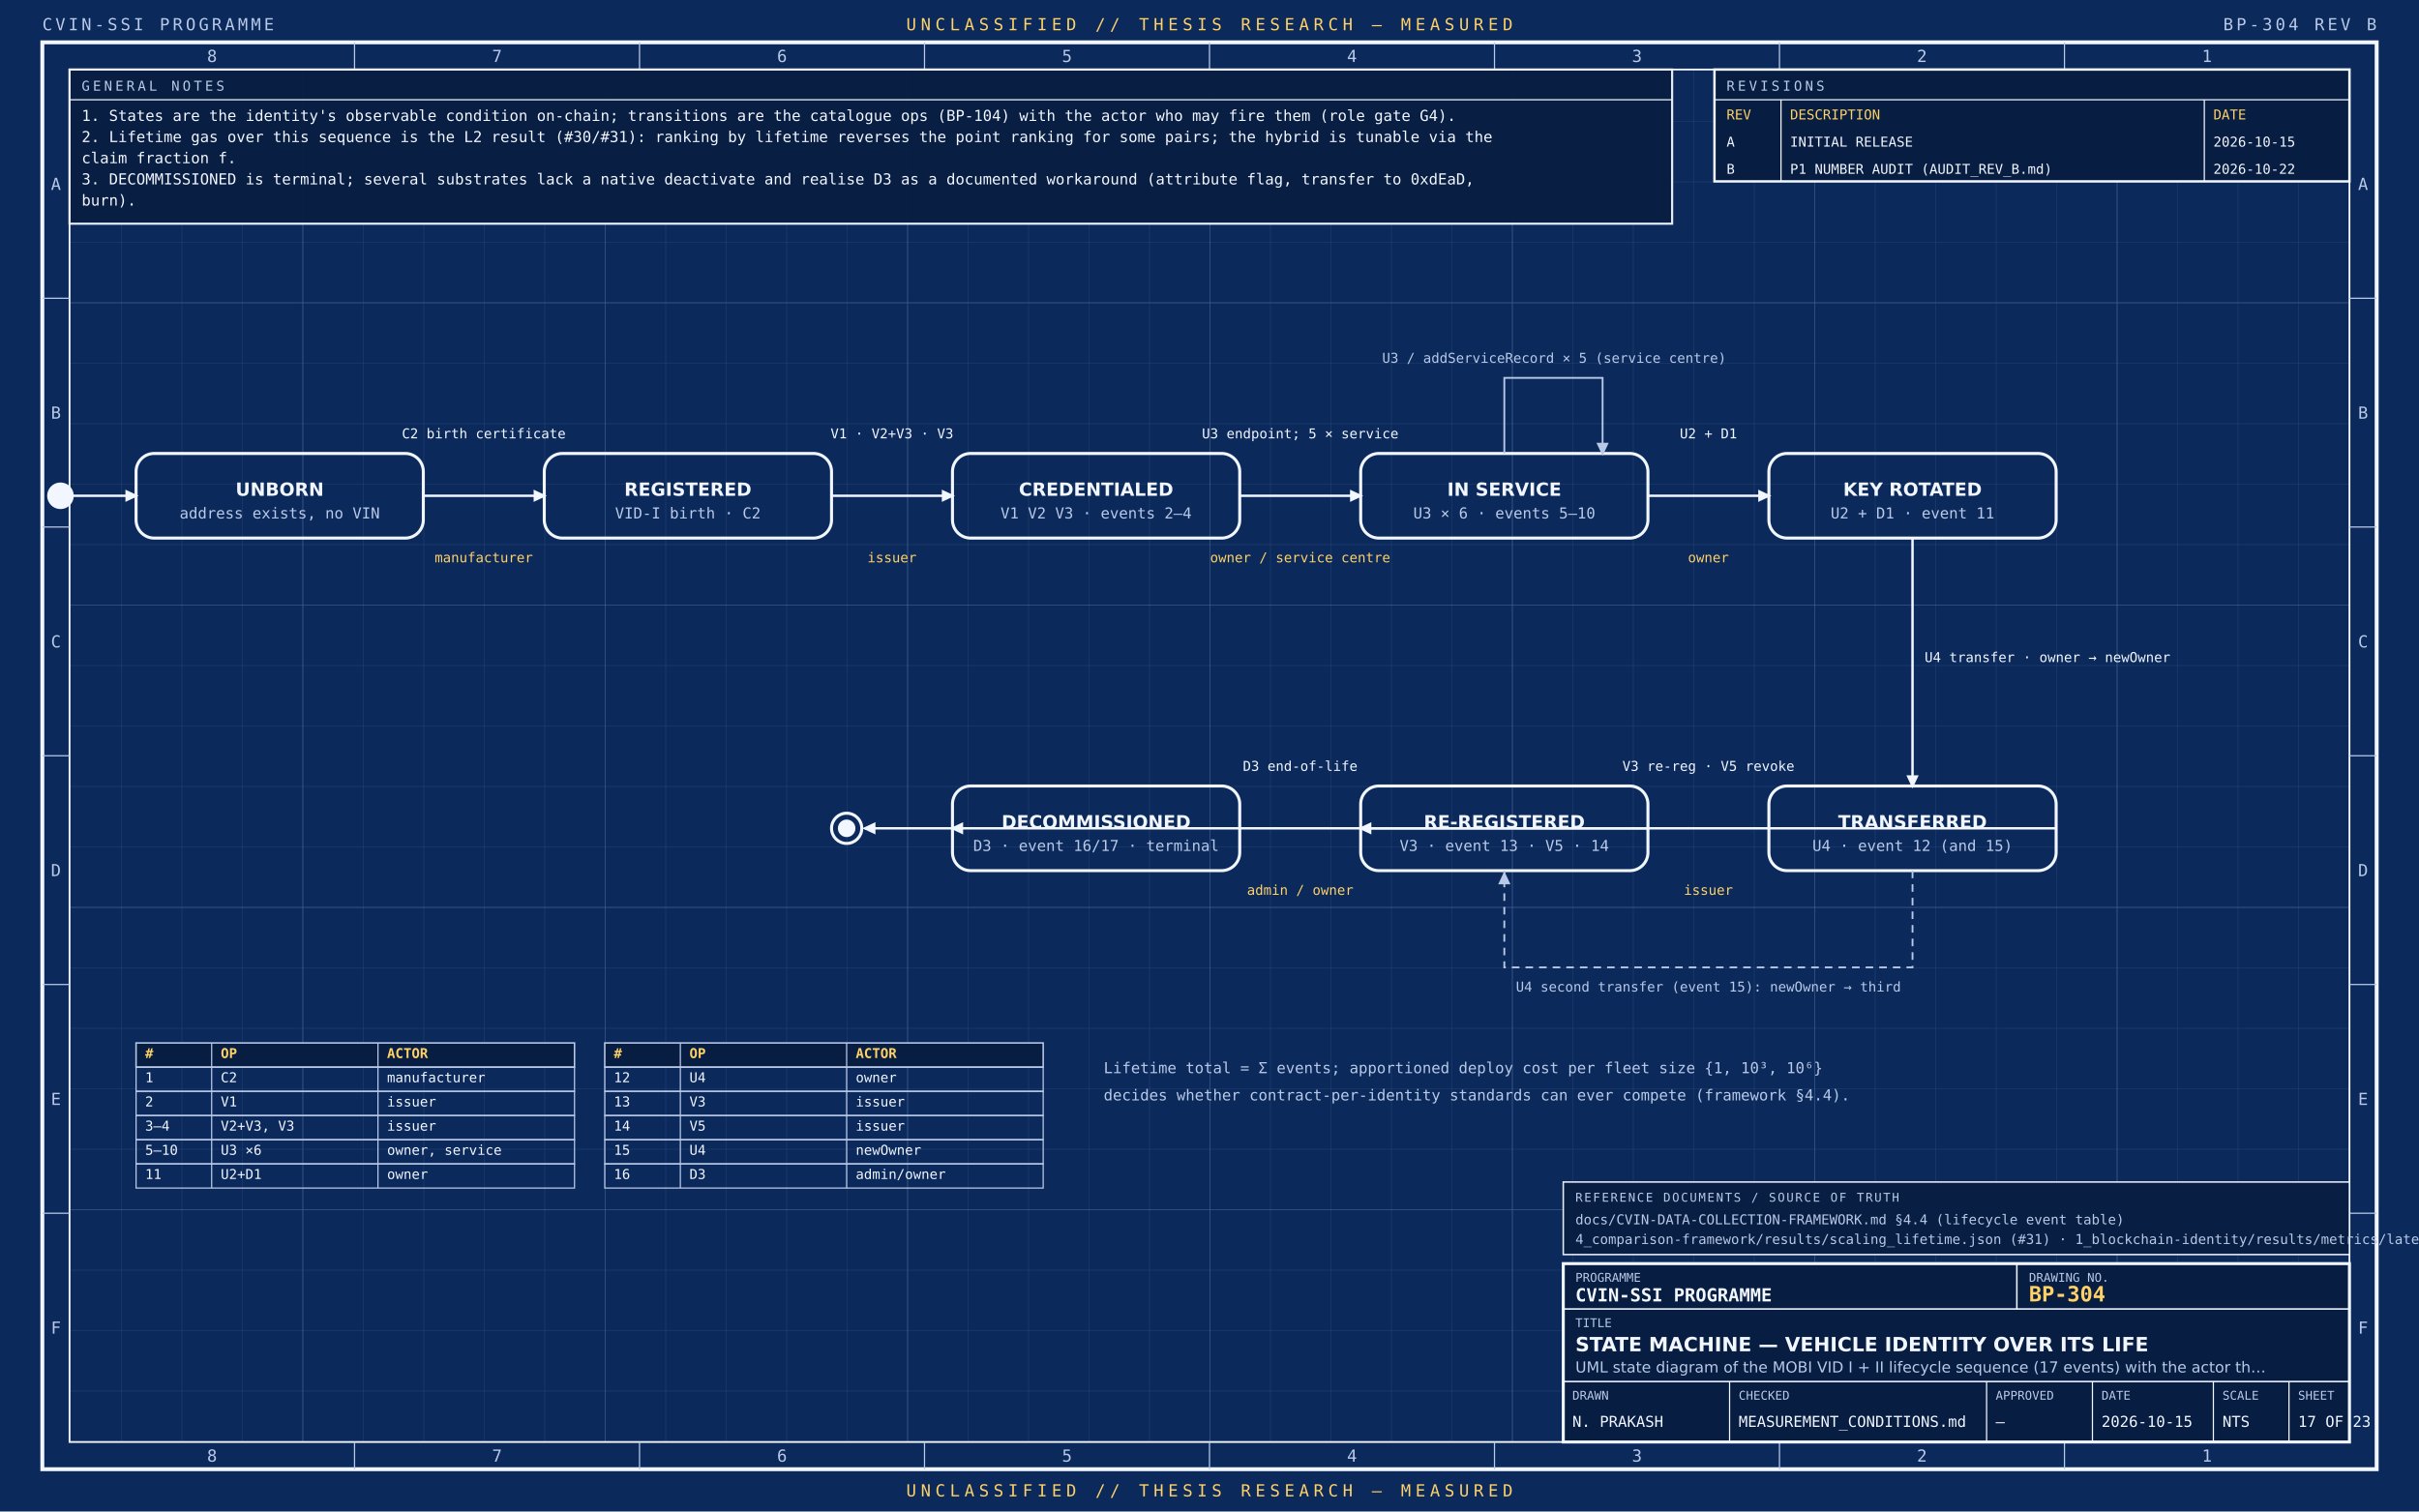
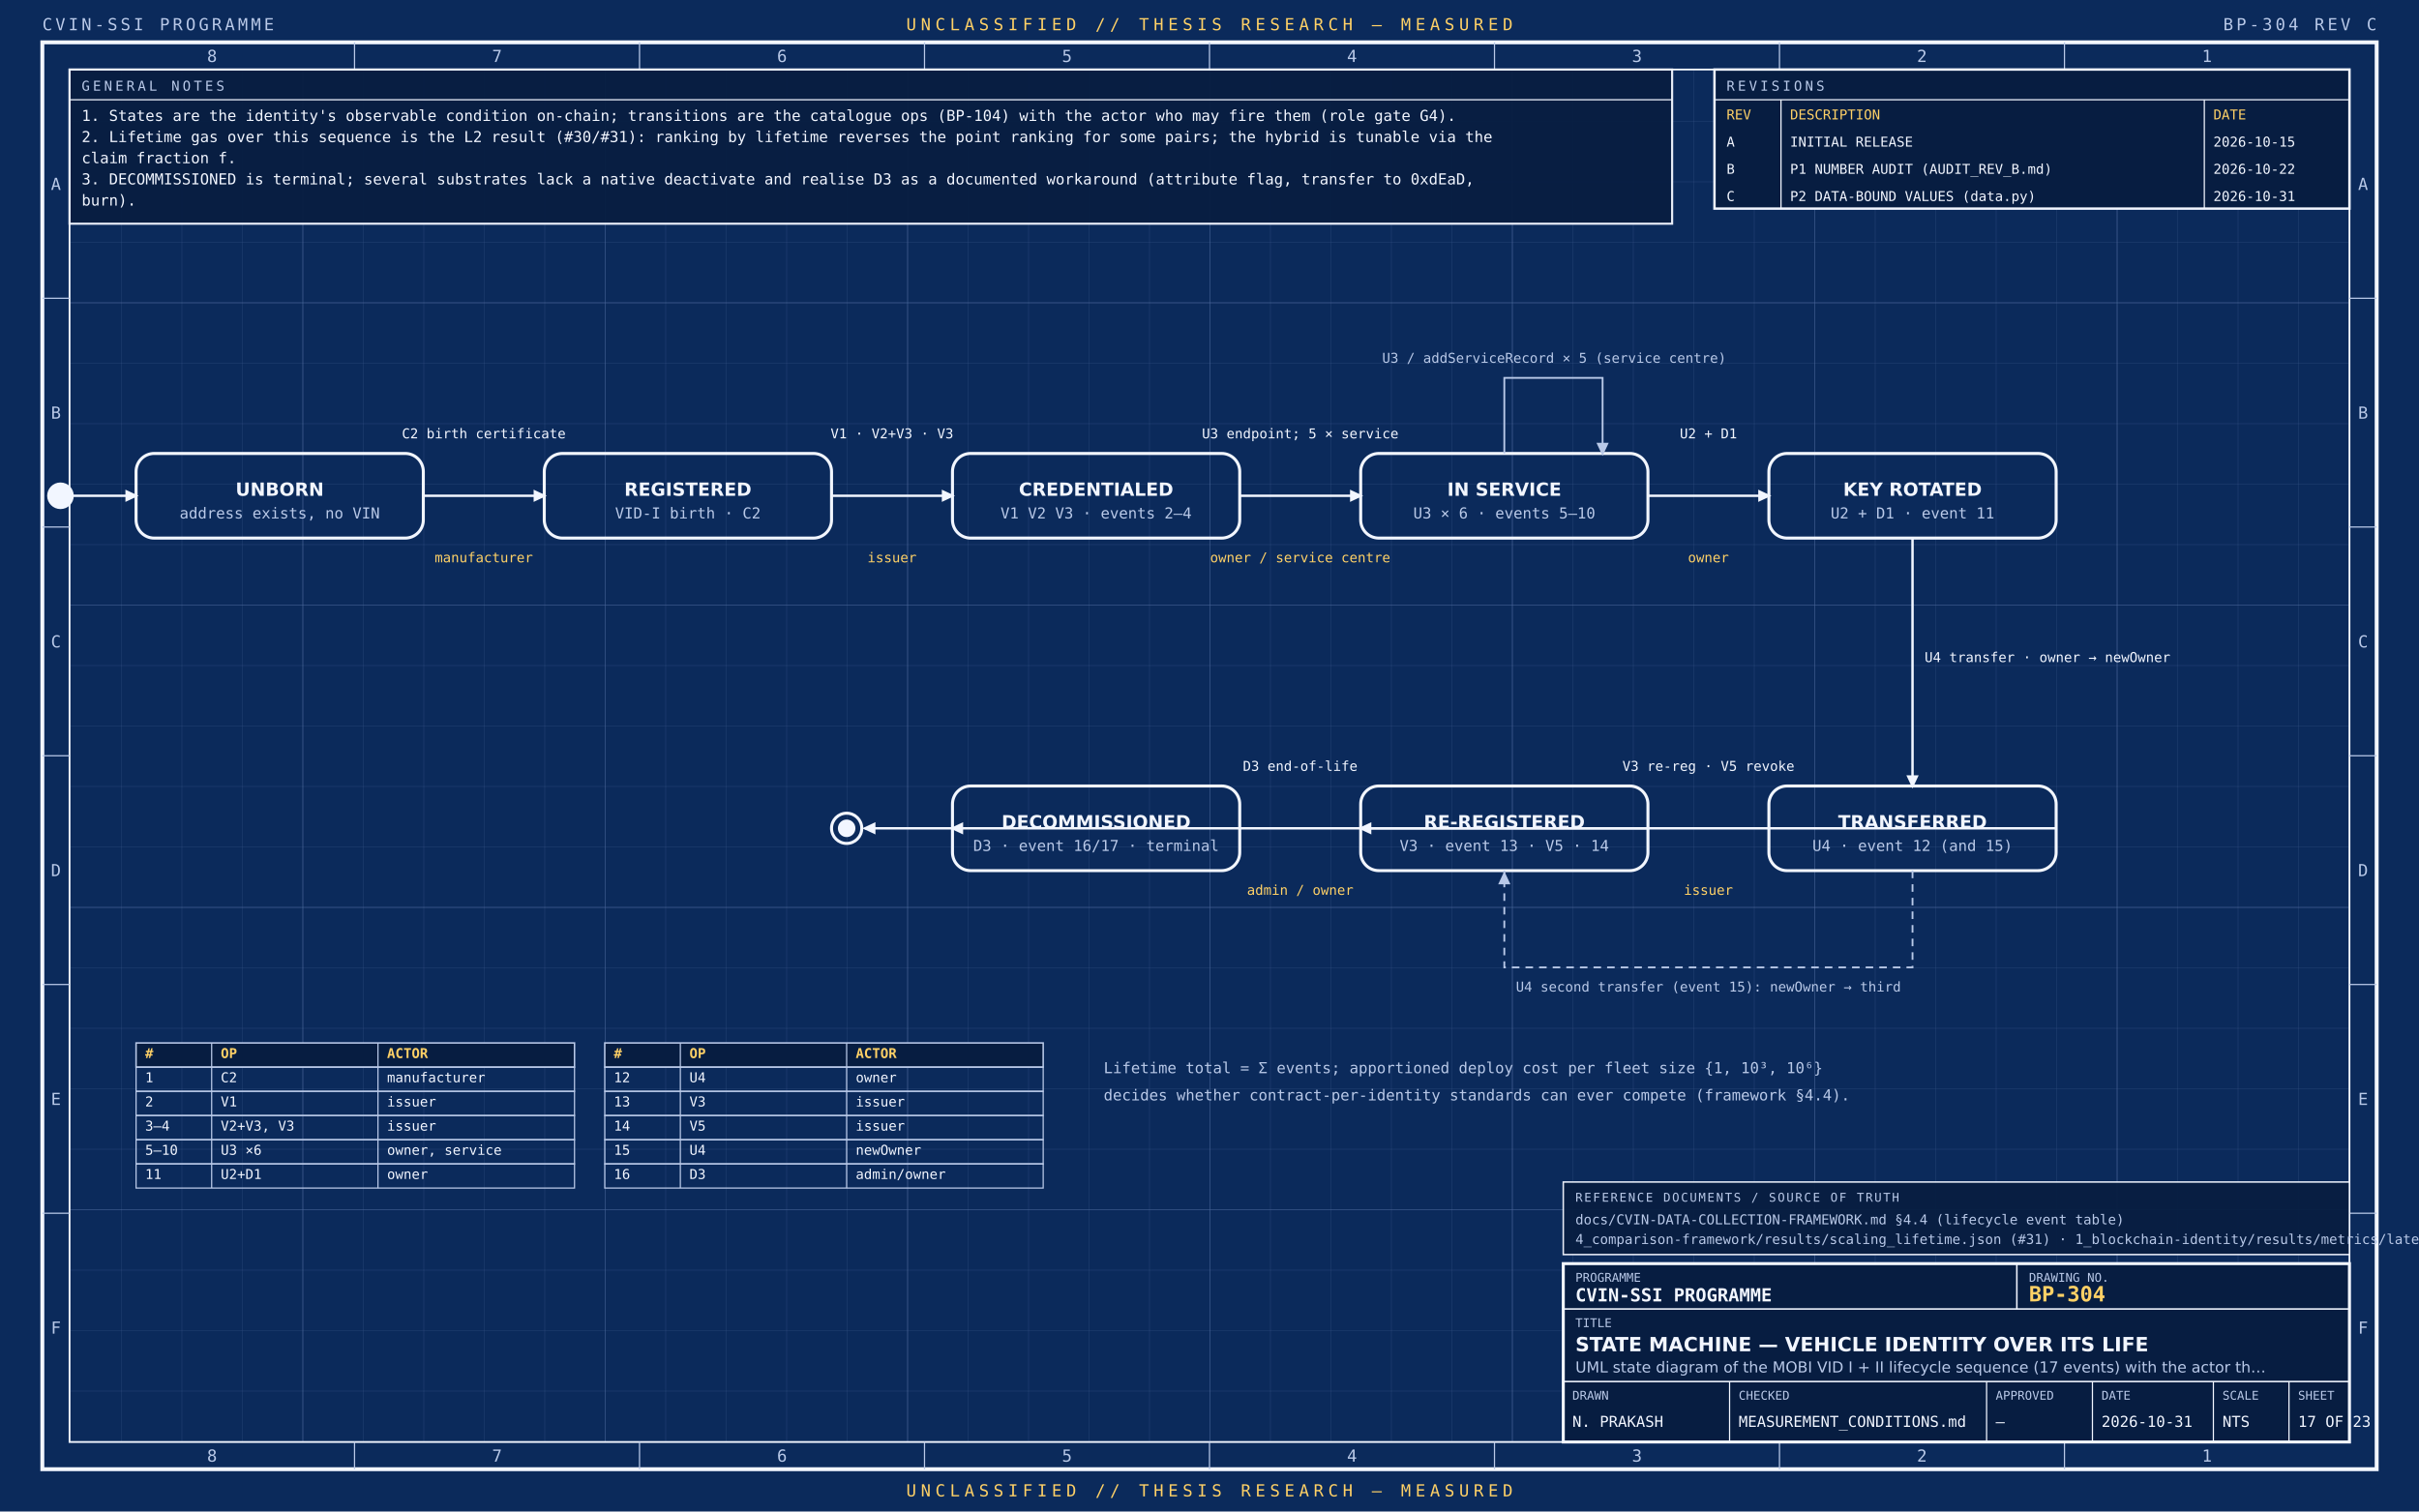
<svg xmlns="http://www.w3.org/2000/svg" width="1600" height="1000" viewBox="0 0 1600 1000">
  <defs>
    <pattern id="grid" width="40" height="40" patternUnits="userSpaceOnUse">
      <path d="M 40 0 L 0 0 0 40" fill="none" stroke="#5c78ad" stroke-width="0.35" opacity="0.55" />
    </pattern>
    <pattern id="grid2" width="200" height="200" patternUnits="userSpaceOnUse">
      <path d="M 200 0 L 0 0 0 200" fill="none" stroke="#5c78ad" stroke-width="0.7" opacity="0.6" />
    </pattern>
  </defs>
  <rect width="1600" height="1000" fill="#0b2a5b" />
  <rect x="46" y="46" width="1508" height="908" fill="url(#grid)" />
  <rect x="46" y="46" width="1508" height="908" fill="url(#grid2)" />
  <rect x="28" y="28" width="1544" height="944" fill="none" stroke="#f2f6ff" stroke-width="2.6" />
  <rect x="46" y="46" width="1508" height="908" fill="none" stroke="#f2f6ff" stroke-width="1.2" />
  <text x="140.25" y="41" font-family="DejaVu Sans Mono, Menlo, Consolas, monospace" font-size="11" fill="#b9c9e8" text-anchor="middle">8</text>
  <text x="140.25" y="967" font-family="DejaVu Sans Mono, Menlo, Consolas, monospace" font-size="11" fill="#b9c9e8" text-anchor="middle">8</text>
  <text x="328.75" y="41" font-family="DejaVu Sans Mono, Menlo, Consolas, monospace" font-size="11" fill="#b9c9e8" text-anchor="middle">7</text>
  <text x="328.75" y="967" font-family="DejaVu Sans Mono, Menlo, Consolas, monospace" font-size="11" fill="#b9c9e8" text-anchor="middle">7</text>
  <line x1="234.5" y1="28" x2="234.5" y2="46" stroke="#b9c9e8" stroke-width="0.8" />
  <line x1="234.5" y1="954" x2="234.5" y2="972" stroke="#b9c9e8" stroke-width="0.8" />
  <text x="517.25" y="41" font-family="DejaVu Sans Mono, Menlo, Consolas, monospace" font-size="11" fill="#b9c9e8" text-anchor="middle">6</text>
  <text x="517.25" y="967" font-family="DejaVu Sans Mono, Menlo, Consolas, monospace" font-size="11" fill="#b9c9e8" text-anchor="middle">6</text>
  <line x1="423.0" y1="28" x2="423.0" y2="46" stroke="#b9c9e8" stroke-width="0.8" />
  <line x1="423.0" y1="954" x2="423.0" y2="972" stroke="#b9c9e8" stroke-width="0.8" />
  <text x="705.75" y="41" font-family="DejaVu Sans Mono, Menlo, Consolas, monospace" font-size="11" fill="#b9c9e8" text-anchor="middle">5</text>
  <text x="705.75" y="967" font-family="DejaVu Sans Mono, Menlo, Consolas, monospace" font-size="11" fill="#b9c9e8" text-anchor="middle">5</text>
  <line x1="611.5" y1="28" x2="611.5" y2="46" stroke="#b9c9e8" stroke-width="0.8" />
  <line x1="611.5" y1="954" x2="611.5" y2="972" stroke="#b9c9e8" stroke-width="0.8" />
  <text x="894.25" y="41" font-family="DejaVu Sans Mono, Menlo, Consolas, monospace" font-size="11" fill="#b9c9e8" text-anchor="middle">4</text>
  <text x="894.25" y="967" font-family="DejaVu Sans Mono, Menlo, Consolas, monospace" font-size="11" fill="#b9c9e8" text-anchor="middle">4</text>
  <line x1="800.0" y1="28" x2="800.0" y2="46" stroke="#b9c9e8" stroke-width="0.8" />
  <line x1="800.0" y1="954" x2="800.0" y2="972" stroke="#b9c9e8" stroke-width="0.8" />
  <text x="1082.75" y="41" font-family="DejaVu Sans Mono, Menlo, Consolas, monospace" font-size="11" fill="#b9c9e8" text-anchor="middle">3</text>
  <text x="1082.75" y="967" font-family="DejaVu Sans Mono, Menlo, Consolas, monospace" font-size="11" fill="#b9c9e8" text-anchor="middle">3</text>
  <line x1="988.5" y1="28" x2="988.5" y2="46" stroke="#b9c9e8" stroke-width="0.8" />
  <line x1="988.5" y1="954" x2="988.5" y2="972" stroke="#b9c9e8" stroke-width="0.8" />
  <text x="1271.25" y="41" font-family="DejaVu Sans Mono, Menlo, Consolas, monospace" font-size="11" fill="#b9c9e8" text-anchor="middle">2</text>
  <text x="1271.25" y="967" font-family="DejaVu Sans Mono, Menlo, Consolas, monospace" font-size="11" fill="#b9c9e8" text-anchor="middle">2</text>
  <line x1="1177.0" y1="28" x2="1177.0" y2="46" stroke="#b9c9e8" stroke-width="0.8" />
  <line x1="1177.0" y1="954" x2="1177.0" y2="972" stroke="#b9c9e8" stroke-width="0.8" />
  <text x="1459.75" y="41" font-family="DejaVu Sans Mono, Menlo, Consolas, monospace" font-size="11" fill="#b9c9e8" text-anchor="middle">1</text>
  <text x="1459.75" y="967" font-family="DejaVu Sans Mono, Menlo, Consolas, monospace" font-size="11" fill="#b9c9e8" text-anchor="middle">1</text>
  <line x1="1365.5" y1="28" x2="1365.5" y2="46" stroke="#b9c9e8" stroke-width="0.8" />
  <line x1="1365.5" y1="954" x2="1365.5" y2="972" stroke="#b9c9e8" stroke-width="0.8" />
  <text x="37" y="125.667" font-family="DejaVu Sans Mono, Menlo, Consolas, monospace" font-size="11" fill="#b9c9e8" text-anchor="middle">A</text>
  <text x="1563" y="125.667" font-family="DejaVu Sans Mono, Menlo, Consolas, monospace" font-size="11" fill="#b9c9e8" text-anchor="middle">A</text>
  <text x="37" y="277.0" font-family="DejaVu Sans Mono, Menlo, Consolas, monospace" font-size="11" fill="#b9c9e8" text-anchor="middle">B</text>
  <text x="1563" y="277.0" font-family="DejaVu Sans Mono, Menlo, Consolas, monospace" font-size="11" fill="#b9c9e8" text-anchor="middle">B</text>
  <line x1="28" y1="197.333" x2="46" y2="197.333" stroke="#b9c9e8" stroke-width="0.8" />
  <line x1="1554" y1="197.333" x2="1572" y2="197.333" stroke="#b9c9e8" stroke-width="0.8" />
  <text x="37" y="428.333" font-family="DejaVu Sans Mono, Menlo, Consolas, monospace" font-size="11" fill="#b9c9e8" text-anchor="middle">C</text>
  <text x="1563" y="428.333" font-family="DejaVu Sans Mono, Menlo, Consolas, monospace" font-size="11" fill="#b9c9e8" text-anchor="middle">C</text>
  <line x1="28" y1="348.667" x2="46" y2="348.667" stroke="#b9c9e8" stroke-width="0.8" />
  <line x1="1554" y1="348.667" x2="1572" y2="348.667" stroke="#b9c9e8" stroke-width="0.8" />
  <text x="37" y="579.667" font-family="DejaVu Sans Mono, Menlo, Consolas, monospace" font-size="11" fill="#b9c9e8" text-anchor="middle">D</text>
  <text x="1563" y="579.667" font-family="DejaVu Sans Mono, Menlo, Consolas, monospace" font-size="11" fill="#b9c9e8" text-anchor="middle">D</text>
  <line x1="28" y1="500.0" x2="46" y2="500.0" stroke="#b9c9e8" stroke-width="0.8" />
  <line x1="1554" y1="500.0" x2="1572" y2="500.0" stroke="#b9c9e8" stroke-width="0.8" />
  <text x="37" y="731.0" font-family="DejaVu Sans Mono, Menlo, Consolas, monospace" font-size="11" fill="#b9c9e8" text-anchor="middle">E</text>
  <text x="1563" y="731.0" font-family="DejaVu Sans Mono, Menlo, Consolas, monospace" font-size="11" fill="#b9c9e8" text-anchor="middle">E</text>
  <line x1="28" y1="651.333" x2="46" y2="651.333" stroke="#b9c9e8" stroke-width="0.8" />
  <line x1="1554" y1="651.333" x2="1572" y2="651.333" stroke="#b9c9e8" stroke-width="0.8" />
  <text x="37" y="882.333" font-family="DejaVu Sans Mono, Menlo, Consolas, monospace" font-size="11" fill="#b9c9e8" text-anchor="middle">F</text>
  <text x="1563" y="882.333" font-family="DejaVu Sans Mono, Menlo, Consolas, monospace" font-size="11" fill="#b9c9e8" text-anchor="middle">F</text>
  <line x1="28" y1="802.667" x2="46" y2="802.667" stroke="#b9c9e8" stroke-width="0.8" />
  <line x1="1554" y1="802.667" x2="1572" y2="802.667" stroke="#b9c9e8" stroke-width="0.8" />
  <text x="800.0" y="20" font-family="DejaVu Sans Mono, Menlo, Consolas, monospace" font-size="11" fill="#ffd166" text-anchor="middle" letter-spacing="3">UNCLASSIFIED // THESIS RESEARCH — MEASURED</text>
  <text x="800.0" y="990" font-family="DejaVu Sans Mono, Menlo, Consolas, monospace" font-size="11" fill="#ffd166" text-anchor="middle" letter-spacing="3">UNCLASSIFIED // THESIS RESEARCH — MEASURED</text>
  <text x="28" y="20" font-family="DejaVu Sans Mono, Menlo, Consolas, monospace" font-size="11" fill="#b9c9e8" letter-spacing="2">CVIN-SSI PROGRAMME</text>
-   <text x="1572" y="20" font-family="DejaVu Sans Mono, Menlo, Consolas, monospace" font-size="11" fill="#b9c9e8" text-anchor="end" letter-spacing="2">BP-304  REV B</text>
+   <text x="1572" y="20" font-family="DejaVu Sans Mono, Menlo, Consolas, monospace" font-size="11" fill="#b9c9e8" text-anchor="end" letter-spacing="2">BP-304  REV C</text>
  <rect x="90" y="300" width="190" height="56" rx="12" fill="none" stroke="#f2f6ff" stroke-width="2.0" opacity="1.0" />
  <text x="185.0" y="328.0" font-family="DejaVu Sans, Helvetica, Arial, sans-serif" font-size="12" fill="#f2f6ff" text-anchor="middle" font-weight="bold" opacity="1.0">UNBORN</text>
  <text x="185.0" y="343.0" font-family="DejaVu Sans Mono, Menlo, Consolas, monospace" font-size="10" fill="#b9c9e8" text-anchor="middle" font-weight="normal" opacity="1.0">address exists, no VIN</text>
  <rect x="360" y="300" width="190" height="56" rx="12" fill="none" stroke="#f2f6ff" stroke-width="2.0" opacity="1.0" />
  <text x="455.0" y="328.0" font-family="DejaVu Sans, Helvetica, Arial, sans-serif" font-size="12" fill="#f2f6ff" text-anchor="middle" font-weight="bold" opacity="1.0">REGISTERED</text>
  <text x="455.0" y="343.0" font-family="DejaVu Sans Mono, Menlo, Consolas, monospace" font-size="10" fill="#b9c9e8" text-anchor="middle" font-weight="normal" opacity="1.0">VID-I birth · C2</text>
  <rect x="630" y="300" width="190" height="56" rx="12" fill="none" stroke="#f2f6ff" stroke-width="2.0" opacity="1.0" />
  <text x="725.0" y="328.0" font-family="DejaVu Sans, Helvetica, Arial, sans-serif" font-size="12" fill="#f2f6ff" text-anchor="middle" font-weight="bold" opacity="1.0">CREDENTIALED</text>
  <text x="725.0" y="343.0" font-family="DejaVu Sans Mono, Menlo, Consolas, monospace" font-size="10" fill="#b9c9e8" text-anchor="middle" font-weight="normal" opacity="1.0">V1 V2 V3 · events 2–4</text>
  <rect x="900" y="300" width="190" height="56" rx="12" fill="none" stroke="#f2f6ff" stroke-width="2.0" opacity="1.0" />
  <text x="995.0" y="328.0" font-family="DejaVu Sans, Helvetica, Arial, sans-serif" font-size="12" fill="#f2f6ff" text-anchor="middle" font-weight="bold" opacity="1.0">IN SERVICE</text>
  <text x="995.0" y="343.0" font-family="DejaVu Sans Mono, Menlo, Consolas, monospace" font-size="10" fill="#b9c9e8" text-anchor="middle" font-weight="normal" opacity="1.0">U3 × 6 · events 5–10</text>
  <rect x="1170" y="300" width="190" height="56" rx="12" fill="none" stroke="#f2f6ff" stroke-width="2.0" opacity="1.0" />
  <text x="1265.0" y="328.0" font-family="DejaVu Sans, Helvetica, Arial, sans-serif" font-size="12" fill="#f2f6ff" text-anchor="middle" font-weight="bold" opacity="1.0">KEY ROTATED</text>
  <text x="1265.0" y="343.0" font-family="DejaVu Sans Mono, Menlo, Consolas, monospace" font-size="10" fill="#b9c9e8" text-anchor="middle" font-weight="normal" opacity="1.0">U2 + D1 · event 11</text>
  <rect x="1170" y="520" width="190" height="56" rx="12" fill="none" stroke="#f2f6ff" stroke-width="2.0" opacity="1.0" />
  <text x="1265.0" y="548.0" font-family="DejaVu Sans, Helvetica, Arial, sans-serif" font-size="12" fill="#f2f6ff" text-anchor="middle" font-weight="bold" opacity="1.0">TRANSFERRED</text>
  <text x="1265.0" y="563.0" font-family="DejaVu Sans Mono, Menlo, Consolas, monospace" font-size="10" fill="#b9c9e8" text-anchor="middle" font-weight="normal" opacity="1.0">U4 · event 12 (and 15)</text>
  <rect x="900" y="520" width="190" height="56" rx="12" fill="none" stroke="#f2f6ff" stroke-width="2.0" opacity="1.0" />
  <text x="995.0" y="548.0" font-family="DejaVu Sans, Helvetica, Arial, sans-serif" font-size="12" fill="#f2f6ff" text-anchor="middle" font-weight="bold" opacity="1.0">RE-REGISTERED</text>
  <text x="995.0" y="563.0" font-family="DejaVu Sans Mono, Menlo, Consolas, monospace" font-size="10" fill="#b9c9e8" text-anchor="middle" font-weight="normal" opacity="1.0">V3 · event 13 · V5 · 14</text>
  <rect x="630" y="520" width="190" height="56" rx="12" fill="none" stroke="#f2f6ff" stroke-width="2.0" opacity="1.0" />
  <text x="725.0" y="548.0" font-family="DejaVu Sans, Helvetica, Arial, sans-serif" font-size="12" fill="#f2f6ff" text-anchor="middle" font-weight="bold" opacity="1.0">DECOMMISSIONED</text>
  <text x="725.0" y="563.0" font-family="DejaVu Sans Mono, Menlo, Consolas, monospace" font-size="10" fill="#b9c9e8" text-anchor="middle" font-weight="normal" opacity="1.0">D3 · event 16/17 · terminal</text>
  <circle cx="40" cy="328" r="8" fill="#f2f6ff" stroke="#f2f6ff" stroke-width="1.6" />
  <line x1="48" y1="328" x2="90" y2="328" stroke="#f2f6ff" stroke-width="1.6" opacity="1.0" />
  <polygon points="83.656,330.958 90,328 83.656,325.042" fill="#f2f6ff" stroke="#f2f6ff" stroke-width="1.4" />
  <line x1="280" y1="328.0" x2="360" y2="328.0" stroke="#f2f6ff" stroke-width="1.6" opacity="1.0" />
  <polygon points="353.656,330.958 360,328.0 353.656,325.042" fill="#f2f6ff" stroke="#f2f6ff" stroke-width="1.4" />
  <text x="320.0" y="290" font-family="DejaVu Sans Mono, Menlo, Consolas, monospace" font-size="9" fill="#f2f6ff" text-anchor="middle" font-weight="normal" opacity="1.0">C2 birth certificate</text>
  <text x="320.0" y="372" font-family="DejaVu Sans Mono, Menlo, Consolas, monospace" font-size="9" fill="#ffd166" text-anchor="middle" font-weight="normal" opacity="1.0">manufacturer</text>
  <line x1="550" y1="328.0" x2="630" y2="328.0" stroke="#f2f6ff" stroke-width="1.6" opacity="1.0" />
  <polygon points="623.656,330.958 630,328.0 623.656,325.042" fill="#f2f6ff" stroke="#f2f6ff" stroke-width="1.4" />
  <text x="590.0" y="290" font-family="DejaVu Sans Mono, Menlo, Consolas, monospace" font-size="9" fill="#f2f6ff" text-anchor="middle" font-weight="normal" opacity="1.0">V1 · V2+V3 · V3</text>
  <text x="590.0" y="372" font-family="DejaVu Sans Mono, Menlo, Consolas, monospace" font-size="9" fill="#ffd166" text-anchor="middle" font-weight="normal" opacity="1.0">issuer</text>
  <line x1="820" y1="328.0" x2="900" y2="328.0" stroke="#f2f6ff" stroke-width="1.6" opacity="1.0" />
  <polygon points="893.656,330.958 900,328.0 893.656,325.042" fill="#f2f6ff" stroke="#f2f6ff" stroke-width="1.4" />
  <text x="860.0" y="290" font-family="DejaVu Sans Mono, Menlo, Consolas, monospace" font-size="9" fill="#f2f6ff" text-anchor="middle" font-weight="normal" opacity="1.0">U3 endpoint; 5 × service</text>
  <text x="860.0" y="372" font-family="DejaVu Sans Mono, Menlo, Consolas, monospace" font-size="9" fill="#ffd166" text-anchor="middle" font-weight="normal" opacity="1.0">owner / service centre</text>
  <line x1="1090" y1="328.0" x2="1170" y2="328.0" stroke="#f2f6ff" stroke-width="1.6" opacity="1.0" />
  <polygon points="1163.656,330.958 1170,328.0 1163.656,325.042" fill="#f2f6ff" stroke="#f2f6ff" stroke-width="1.4" />
  <text x="1130.0" y="290" font-family="DejaVu Sans Mono, Menlo, Consolas, monospace" font-size="9" fill="#f2f6ff" text-anchor="middle" font-weight="normal" opacity="1.0">U2 + D1</text>
  <text x="1130.0" y="372" font-family="DejaVu Sans Mono, Menlo, Consolas, monospace" font-size="9" fill="#ffd166" text-anchor="middle" font-weight="normal" opacity="1.0">owner</text>
  <line x1="1265.0" y1="356" x2="1265.0" y2="520" stroke="#f2f6ff" stroke-width="1.6" opacity="1.0" />
  <polygon points="1262.042,513.656 1265.0,520 1267.958,513.656" fill="#f2f6ff" stroke="#f2f6ff" stroke-width="1.4" />
  <text x="1273.0" y="438.0" font-family="DejaVu Sans Mono, Menlo, Consolas, monospace" font-size="9" fill="#f2f6ff" text-anchor="start" font-weight="normal" opacity="1.0">U4 transfer  ·  owner → newOwner</text>
  <line x1="1360" y1="548.0" x2="900" y2="548.0" stroke="#f2f6ff" stroke-width="1.6" opacity="1.0" />
  <polygon points="906.344,545.042 900,548.0 906.344,550.958" fill="#f2f6ff" stroke="#f2f6ff" stroke-width="1.4" />
  <text x="1130.0" y="510" font-family="DejaVu Sans Mono, Menlo, Consolas, monospace" font-size="9" fill="#f2f6ff" text-anchor="middle" font-weight="normal" opacity="1.0">V3 re-reg · V5 revoke</text>
  <text x="1130.0" y="592" font-family="DejaVu Sans Mono, Menlo, Consolas, monospace" font-size="9" fill="#ffd166" text-anchor="middle" font-weight="normal" opacity="1.0">issuer</text>
  <line x1="1090" y1="548.0" x2="630" y2="548.0" stroke="#f2f6ff" stroke-width="1.6" opacity="1.0" />
  <polygon points="636.344,545.042 630,548.0 636.344,550.958" fill="#f2f6ff" stroke="#f2f6ff" stroke-width="1.4" />
  <text x="860.0" y="510" font-family="DejaVu Sans Mono, Menlo, Consolas, monospace" font-size="9" fill="#f2f6ff" text-anchor="middle" font-weight="normal" opacity="1.0">D3 end-of-life</text>
  <text x="860.0" y="592" font-family="DejaVu Sans Mono, Menlo, Consolas, monospace" font-size="9" fill="#ffd166" text-anchor="middle" font-weight="normal" opacity="1.0">admin / owner</text>
  <polyline points="1265,576 1265,640 995,640 995,576" fill="none" stroke="#b9c9e8" stroke-width="1.2" stroke-dasharray="5,4" />
  <polygon points="997.958,584.344 995,578 992.042,584.344" fill="#b9c9e8" stroke="#b9c9e8" stroke-width="1.4" />
  <text x="1130" y="656" font-family="DejaVu Sans Mono, Menlo, Consolas, monospace" font-size="9" fill="#b9c9e8" text-anchor="middle" font-weight="normal" opacity="1.0">U4 second transfer (event 15): newOwner → third</text>
  <circle cx="560" cy="548" r="10" fill="none" stroke="#f2f6ff" stroke-width="2.0" />
  <circle cx="560" cy="548" r="5" fill="#f2f6ff" stroke="#f2f6ff" stroke-width="1.6" />
  <line x1="630" y1="548" x2="572" y2="548" stroke="#f2f6ff" stroke-width="1.6" opacity="1.0" />
  <polygon points="578.344,545.042 572,548 578.344,550.958" fill="#f2f6ff" stroke="#f2f6ff" stroke-width="1.4" />
  <polyline points="995,300 995,250 1060,250 1060,300" fill="none" stroke="#b9c9e8" stroke-width="1.2" />
  <polygon points="1057.042,293.656 1060,300 1062.958,293.656" fill="#b9c9e8" stroke="#b9c9e8" stroke-width="1.4" />
  <text x="1028" y="240" font-family="DejaVu Sans Mono, Menlo, Consolas, monospace" font-size="9" fill="#b9c9e8" text-anchor="middle" font-weight="normal" opacity="1.0">U3 / addServiceRecord × 5 (service centre)</text>
  <rect x="90" y="690" width="290" height="16" rx="0" fill="#071d41" stroke="#b9c9e8" stroke-width="1.0" opacity="1.0" />
  <text x="96" y="700" font-family="DejaVu Sans Mono, Menlo, Consolas, monospace" font-size="9" fill="#ffd166" text-anchor="start" font-weight="bold" opacity="1.0">#</text>
  <text x="146" y="700" font-family="DejaVu Sans Mono, Menlo, Consolas, monospace" font-size="9" fill="#ffd166" text-anchor="start" font-weight="bold" opacity="1.0">OP</text>
  <text x="256" y="700" font-family="DejaVu Sans Mono, Menlo, Consolas, monospace" font-size="9" fill="#ffd166" text-anchor="start" font-weight="bold" opacity="1.0">ACTOR</text>
  <rect x="90" y="706" width="290" height="16" rx="0" fill="none" stroke="#b9c9e8" stroke-width="0.8" opacity="1.0" />
  <text x="96" y="716" font-family="DejaVu Sans Mono, Menlo, Consolas, monospace" font-size="9" fill="#f2f6ff" text-anchor="start" font-weight="normal" opacity="1.0">1</text>
  <text x="146" y="716" font-family="DejaVu Sans Mono, Menlo, Consolas, monospace" font-size="9" fill="#f2f6ff" text-anchor="start" font-weight="normal" opacity="1.0">C2</text>
  <text x="256" y="716" font-family="DejaVu Sans Mono, Menlo, Consolas, monospace" font-size="9" fill="#f2f6ff" text-anchor="start" font-weight="normal" opacity="1.0">manufacturer</text>
  <rect x="90" y="722" width="290" height="16" rx="0" fill="none" stroke="#b9c9e8" stroke-width="0.8" opacity="1.0" />
  <text x="96" y="732" font-family="DejaVu Sans Mono, Menlo, Consolas, monospace" font-size="9" fill="#f2f6ff" text-anchor="start" font-weight="normal" opacity="1.0">2</text>
  <text x="146" y="732" font-family="DejaVu Sans Mono, Menlo, Consolas, monospace" font-size="9" fill="#f2f6ff" text-anchor="start" font-weight="normal" opacity="1.0">V1</text>
  <text x="256" y="732" font-family="DejaVu Sans Mono, Menlo, Consolas, monospace" font-size="9" fill="#f2f6ff" text-anchor="start" font-weight="normal" opacity="1.0">issuer</text>
  <rect x="90" y="738" width="290" height="16" rx="0" fill="none" stroke="#b9c9e8" stroke-width="0.8" opacity="1.0" />
  <text x="96" y="748" font-family="DejaVu Sans Mono, Menlo, Consolas, monospace" font-size="9" fill="#f2f6ff" text-anchor="start" font-weight="normal" opacity="1.0">3–4</text>
  <text x="146" y="748" font-family="DejaVu Sans Mono, Menlo, Consolas, monospace" font-size="9" fill="#f2f6ff" text-anchor="start" font-weight="normal" opacity="1.0">V2+V3, V3</text>
  <text x="256" y="748" font-family="DejaVu Sans Mono, Menlo, Consolas, monospace" font-size="9" fill="#f2f6ff" text-anchor="start" font-weight="normal" opacity="1.0">issuer</text>
  <rect x="90" y="754" width="290" height="16" rx="0" fill="none" stroke="#b9c9e8" stroke-width="0.8" opacity="1.0" />
  <text x="96" y="764" font-family="DejaVu Sans Mono, Menlo, Consolas, monospace" font-size="9" fill="#f2f6ff" text-anchor="start" font-weight="normal" opacity="1.0">5–10</text>
  <text x="146" y="764" font-family="DejaVu Sans Mono, Menlo, Consolas, monospace" font-size="9" fill="#f2f6ff" text-anchor="start" font-weight="normal" opacity="1.0">U3 ×6</text>
  <text x="256" y="764" font-family="DejaVu Sans Mono, Menlo, Consolas, monospace" font-size="9" fill="#f2f6ff" text-anchor="start" font-weight="normal" opacity="1.0">owner, service</text>
  <rect x="90" y="770" width="290" height="16" rx="0" fill="none" stroke="#b9c9e8" stroke-width="0.8" opacity="1.0" />
  <text x="96" y="780" font-family="DejaVu Sans Mono, Menlo, Consolas, monospace" font-size="9" fill="#f2f6ff" text-anchor="start" font-weight="normal" opacity="1.0">11</text>
  <text x="146" y="780" font-family="DejaVu Sans Mono, Menlo, Consolas, monospace" font-size="9" fill="#f2f6ff" text-anchor="start" font-weight="normal" opacity="1.0">U2+D1</text>
  <text x="256" y="780" font-family="DejaVu Sans Mono, Menlo, Consolas, monospace" font-size="9" fill="#f2f6ff" text-anchor="start" font-weight="normal" opacity="1.0">owner</text>
  <line x1="140" y1="690" x2="140" y2="786" stroke="#b9c9e8" stroke-width="0.8" opacity="1.0" />
  <line x1="250" y1="690" x2="250" y2="786" stroke="#b9c9e8" stroke-width="0.8" opacity="1.0" />
  <rect x="400" y="690" width="290" height="16" rx="0" fill="#071d41" stroke="#b9c9e8" stroke-width="1.0" opacity="1.0" />
  <text x="406" y="700" font-family="DejaVu Sans Mono, Menlo, Consolas, monospace" font-size="9" fill="#ffd166" text-anchor="start" font-weight="bold" opacity="1.0">#</text>
  <text x="456" y="700" font-family="DejaVu Sans Mono, Menlo, Consolas, monospace" font-size="9" fill="#ffd166" text-anchor="start" font-weight="bold" opacity="1.0">OP</text>
  <text x="566" y="700" font-family="DejaVu Sans Mono, Menlo, Consolas, monospace" font-size="9" fill="#ffd166" text-anchor="start" font-weight="bold" opacity="1.0">ACTOR</text>
  <rect x="400" y="706" width="290" height="16" rx="0" fill="none" stroke="#b9c9e8" stroke-width="0.8" opacity="1.0" />
  <text x="406" y="716" font-family="DejaVu Sans Mono, Menlo, Consolas, monospace" font-size="9" fill="#f2f6ff" text-anchor="start" font-weight="normal" opacity="1.0">12</text>
  <text x="456" y="716" font-family="DejaVu Sans Mono, Menlo, Consolas, monospace" font-size="9" fill="#f2f6ff" text-anchor="start" font-weight="normal" opacity="1.0">U4</text>
  <text x="566" y="716" font-family="DejaVu Sans Mono, Menlo, Consolas, monospace" font-size="9" fill="#f2f6ff" text-anchor="start" font-weight="normal" opacity="1.0">owner</text>
  <rect x="400" y="722" width="290" height="16" rx="0" fill="none" stroke="#b9c9e8" stroke-width="0.8" opacity="1.0" />
  <text x="406" y="732" font-family="DejaVu Sans Mono, Menlo, Consolas, monospace" font-size="9" fill="#f2f6ff" text-anchor="start" font-weight="normal" opacity="1.0">13</text>
  <text x="456" y="732" font-family="DejaVu Sans Mono, Menlo, Consolas, monospace" font-size="9" fill="#f2f6ff" text-anchor="start" font-weight="normal" opacity="1.0">V3</text>
  <text x="566" y="732" font-family="DejaVu Sans Mono, Menlo, Consolas, monospace" font-size="9" fill="#f2f6ff" text-anchor="start" font-weight="normal" opacity="1.0">issuer</text>
  <rect x="400" y="738" width="290" height="16" rx="0" fill="none" stroke="#b9c9e8" stroke-width="0.8" opacity="1.0" />
  <text x="406" y="748" font-family="DejaVu Sans Mono, Menlo, Consolas, monospace" font-size="9" fill="#f2f6ff" text-anchor="start" font-weight="normal" opacity="1.0">14</text>
  <text x="456" y="748" font-family="DejaVu Sans Mono, Menlo, Consolas, monospace" font-size="9" fill="#f2f6ff" text-anchor="start" font-weight="normal" opacity="1.0">V5</text>
  <text x="566" y="748" font-family="DejaVu Sans Mono, Menlo, Consolas, monospace" font-size="9" fill="#f2f6ff" text-anchor="start" font-weight="normal" opacity="1.0">issuer</text>
  <rect x="400" y="754" width="290" height="16" rx="0" fill="none" stroke="#b9c9e8" stroke-width="0.8" opacity="1.0" />
  <text x="406" y="764" font-family="DejaVu Sans Mono, Menlo, Consolas, monospace" font-size="9" fill="#f2f6ff" text-anchor="start" font-weight="normal" opacity="1.0">15</text>
  <text x="456" y="764" font-family="DejaVu Sans Mono, Menlo, Consolas, monospace" font-size="9" fill="#f2f6ff" text-anchor="start" font-weight="normal" opacity="1.0">U4</text>
  <text x="566" y="764" font-family="DejaVu Sans Mono, Menlo, Consolas, monospace" font-size="9" fill="#f2f6ff" text-anchor="start" font-weight="normal" opacity="1.0">newOwner</text>
  <rect x="400" y="770" width="290" height="16" rx="0" fill="none" stroke="#b9c9e8" stroke-width="0.8" opacity="1.0" />
  <text x="406" y="780" font-family="DejaVu Sans Mono, Menlo, Consolas, monospace" font-size="9" fill="#f2f6ff" text-anchor="start" font-weight="normal" opacity="1.0">16</text>
  <text x="456" y="780" font-family="DejaVu Sans Mono, Menlo, Consolas, monospace" font-size="9" fill="#f2f6ff" text-anchor="start" font-weight="normal" opacity="1.0">D3</text>
  <text x="566" y="780" font-family="DejaVu Sans Mono, Menlo, Consolas, monospace" font-size="9" fill="#f2f6ff" text-anchor="start" font-weight="normal" opacity="1.0">admin/owner</text>
  <line x1="450" y1="690" x2="450" y2="786" stroke="#b9c9e8" stroke-width="0.8" opacity="1.0" />
  <line x1="560" y1="690" x2="560" y2="786" stroke="#b9c9e8" stroke-width="0.8" opacity="1.0" />
  <text x="730" y="710" font-family="DejaVu Sans Mono, Menlo, Consolas, monospace" font-size="10" fill="#b9c9e8" text-anchor="start" font-weight="normal" opacity="1.0">Lifetime total = Σ events; apportioned deploy cost per fleet size {1, 10³, 10⁶}</text>
  <text x="730" y="728" font-family="DejaVu Sans Mono, Menlo, Consolas, monospace" font-size="10" fill="#b9c9e8" text-anchor="start" font-weight="normal" opacity="1.0">decides whether contract-per-identity standards can ever compete (framework §4.4).</text>
  <rect x="46" y="46" width="1060" height="102" rx="0" fill="#071d41" stroke="#f2f6ff" stroke-width="1.4" opacity="0.95" />
  <text x="54" y="60" font-family="DejaVu Sans Mono, Menlo, Consolas, monospace" font-size="9" fill="#b9c9e8" text-anchor="start" font-weight="normal" opacity="1.0" letter-spacing="2">GENERAL NOTES</text>
  <line x1="46" y1="66" x2="1106" y2="66" stroke="#f2f6ff" stroke-width="0.8" opacity="1.0" />
  <text x="54" y="80" font-family="DejaVu Sans Mono, Menlo, Consolas, monospace" font-size="10" fill="#f2f6ff" text-anchor="start" font-weight="normal" opacity="1.0">1. States are the identity's observable condition on-chain; transitions are the catalogue ops (BP-104) with the actor who may fire them (role gate G4).</text>
  <text x="54" y="94" font-family="DejaVu Sans Mono, Menlo, Consolas, monospace" font-size="10" fill="#f2f6ff" text-anchor="start" font-weight="normal" opacity="1.0">2. Lifetime gas over this sequence is the L2 result (#30/#31): ranking by lifetime reverses the point ranking for some pairs; the hybrid is tunable via the</text>
  <text x="54" y="108" font-family="DejaVu Sans Mono, Menlo, Consolas, monospace" font-size="10" fill="#f2f6ff" text-anchor="start" font-weight="normal" opacity="1.0">   claim fraction f.</text>
  <text x="54" y="122" font-family="DejaVu Sans Mono, Menlo, Consolas, monospace" font-size="10" fill="#f2f6ff" text-anchor="start" font-weight="normal" opacity="1.0">3. DECOMMISSIONED is terminal; several substrates lack a native deactivate and realise D3 as a documented workaround (attribute flag, transfer to 0xdEaD,</text>
  <text x="54" y="136" font-family="DejaVu Sans Mono, Menlo, Consolas, monospace" font-size="10" fill="#f2f6ff" text-anchor="start" font-weight="normal" opacity="1.0">   burn).</text>
-   <rect x="1134" y="46" width="420" height="74" rx="0" fill="#071d41" stroke="#f2f6ff" stroke-width="1.6" opacity="1.0" />
+   <rect x="1134" y="46" width="420" height="92" rx="0" fill="#071d41" stroke="#f2f6ff" stroke-width="1.6" opacity="1.0" />
  <text x="1142" y="60" font-family="DejaVu Sans Mono, Menlo, Consolas, monospace" font-size="9" fill="#b9c9e8" text-anchor="start" font-weight="normal" opacity="1.0" letter-spacing="2">REVISIONS</text>
  <line x1="1134" y1="66" x2="1554" y2="66" stroke="#f2f6ff" stroke-width="0.8" opacity="1.0" />
  <text x="1142" y="79" font-family="DejaVu Sans Mono, Menlo, Consolas, monospace" font-size="9" fill="#ffd166" text-anchor="start" font-weight="normal" opacity="1.0">REV</text>
  <text x="1184" y="79" font-family="DejaVu Sans Mono, Menlo, Consolas, monospace" font-size="9" fill="#ffd166" text-anchor="start" font-weight="normal" opacity="1.0">DESCRIPTION</text>
  <text x="1464" y="79" font-family="DejaVu Sans Mono, Menlo, Consolas, monospace" font-size="9" fill="#ffd166" text-anchor="start" font-weight="normal" opacity="1.0">DATE</text>
  <text x="1142" y="97" font-family="DejaVu Sans Mono, Menlo, Consolas, monospace" font-size="9" fill="#f2f6ff" text-anchor="start" font-weight="normal" opacity="1.0">A</text>
  <text x="1184" y="97" font-family="DejaVu Sans Mono, Menlo, Consolas, monospace" font-size="9" fill="#f2f6ff" text-anchor="start" font-weight="normal" opacity="1.0">INITIAL RELEASE</text>
  <text x="1464" y="97" font-family="DejaVu Sans Mono, Menlo, Consolas, monospace" font-size="9" fill="#f2f6ff" text-anchor="start" font-weight="normal" opacity="1.0">2026-10-15</text>
  <text x="1142" y="115" font-family="DejaVu Sans Mono, Menlo, Consolas, monospace" font-size="9" fill="#f2f6ff" text-anchor="start" font-weight="normal" opacity="1.0">B</text>
  <text x="1184" y="115" font-family="DejaVu Sans Mono, Menlo, Consolas, monospace" font-size="9" fill="#f2f6ff" text-anchor="start" font-weight="normal" opacity="1.0">P1 NUMBER AUDIT (AUDIT_REV_B.md)</text>
  <text x="1464" y="115" font-family="DejaVu Sans Mono, Menlo, Consolas, monospace" font-size="9" fill="#f2f6ff" text-anchor="start" font-weight="normal" opacity="1.0">2026-10-22</text>
-   <line x1="1178" y1="66" x2="1178" y2="120" stroke="#f2f6ff" stroke-width="0.8" opacity="1.0" />
-   <line x1="1458" y1="66" x2="1458" y2="120" stroke="#f2f6ff" stroke-width="0.8" opacity="1.0" />
+   <text x="1142" y="133" font-family="DejaVu Sans Mono, Menlo, Consolas, monospace" font-size="9" fill="#f2f6ff" text-anchor="start" font-weight="normal" opacity="1.0">C</text>
+   <text x="1184" y="133" font-family="DejaVu Sans Mono, Menlo, Consolas, monospace" font-size="9" fill="#f2f6ff" text-anchor="start" font-weight="normal" opacity="1.0">P2 DATA-BOUND VALUES (data.py)</text>
+   <text x="1464" y="133" font-family="DejaVu Sans Mono, Menlo, Consolas, monospace" font-size="9" fill="#f2f6ff" text-anchor="start" font-weight="normal" opacity="1.0">2026-10-31</text>
+   <line x1="1178" y1="66" x2="1178" y2="138" stroke="#f2f6ff" stroke-width="0.8" opacity="1.0" />
+   <line x1="1458" y1="66" x2="1458" y2="138" stroke="#f2f6ff" stroke-width="0.8" opacity="1.0" />
  <rect x="1034" y="782" width="520" height="48" rx="0" fill="#071d41" stroke="#f2f6ff" stroke-width="1.0" opacity="0.95" />
  <text x="1042" y="795" font-family="DejaVu Sans Mono, Menlo, Consolas, monospace" font-size="8" fill="#b9c9e8" text-anchor="start" font-weight="normal" opacity="1.0" letter-spacing="1">REFERENCE DOCUMENTS / SOURCE OF TRUTH</text>
  <text x="1042" y="810" font-family="DejaVu Sans Mono, Menlo, Consolas, monospace" font-size="9" fill="#b9c9e8" text-anchor="start" font-weight="normal" opacity="1.0">docs/CVIN-DATA-COLLECTION-FRAMEWORK.md §4.4 (lifecycle event table)</text>
  <text x="1042" y="823" font-family="DejaVu Sans Mono, Menlo, Consolas, monospace" font-size="9" fill="#b9c9e8" text-anchor="start" font-weight="normal" opacity="1.0">4_comparison-framework/results/scaling_lifetime.json (#31) · 1_blockchain-identity/results/metrics/latest/tables/lifecycle_gas.md (#30)</text>
  <rect x="1034" y="836" width="520" height="118" rx="0" fill="#071d41" stroke="#f2f6ff" stroke-width="2.0" opacity="1.0" />
  <line x1="1034" y1="866" x2="1554" y2="866" stroke="#f2f6ff" stroke-width="1.0" opacity="1.0" />
  <line x1="1034" y1="914" x2="1554" y2="914" stroke="#f2f6ff" stroke-width="1.0" opacity="1.0" />
  <line x1="1334" y1="836" x2="1334" y2="866" stroke="#f2f6ff" stroke-width="1.0" opacity="1.0" />
  <text x="1042" y="848" font-family="DejaVu Sans Mono, Menlo, Consolas, monospace" font-size="8" fill="#b9c9e8" text-anchor="start" font-weight="normal" opacity="1.0">PROGRAMME</text>
  <text x="1042" y="861" font-family="DejaVu Sans Mono, Menlo, Consolas, monospace" font-size="12" fill="#f2f6ff" text-anchor="start" font-weight="bold" opacity="1.0">CVIN-SSI PROGRAMME</text>
  <text x="1342" y="848" font-family="DejaVu Sans Mono, Menlo, Consolas, monospace" font-size="8" fill="#b9c9e8" text-anchor="start" font-weight="normal" opacity="1.0">DRAWING NO.</text>
  <text x="1342" y="861" font-family="DejaVu Sans Mono, Menlo, Consolas, monospace" font-size="14" fill="#ffd166" text-anchor="start" font-weight="bold" opacity="1.0">BP-304</text>
  <text x="1042" y="878" font-family="DejaVu Sans Mono, Menlo, Consolas, monospace" font-size="8" fill="#b9c9e8" text-anchor="start" font-weight="normal" opacity="1.0">TITLE</text>
  <text x="1042" y="894" font-family="DejaVu Sans, Helvetica, Arial, sans-serif" font-size="13" fill="#f2f6ff" text-anchor="start" font-weight="bold" opacity="1.0">STATE MACHINE — VEHICLE IDENTITY OVER ITS LIFE</text>
  <text x="1042" y="908" font-family="DejaVu Sans, Helvetica, Arial, sans-serif" font-size="10" fill="#b9c9e8" text-anchor="start" font-weight="normal" opacity="1.0">UML state diagram of the MOBI VID I + II lifecycle sequence (17 events) with the actor th…</text>
  <text x="1040" y="926" font-family="DejaVu Sans Mono, Menlo, Consolas, monospace" font-size="8" fill="#b9c9e8" text-anchor="start" font-weight="normal" opacity="1.0">DRAWN</text>
  <text x="1040" y="944" font-family="DejaVu Sans Mono, Menlo, Consolas, monospace" font-size="10" fill="#f2f6ff" text-anchor="start" font-weight="normal" opacity="1.0">N. PRAKASH</text>
  <line x1="1144" y1="914" x2="1144" y2="954" stroke="#f2f6ff" stroke-width="0.8" opacity="1.0" />
  <text x="1150" y="926" font-family="DejaVu Sans Mono, Menlo, Consolas, monospace" font-size="8" fill="#b9c9e8" text-anchor="start" font-weight="normal" opacity="1.0">CHECKED</text>
  <text x="1150" y="944" font-family="DejaVu Sans Mono, Menlo, Consolas, monospace" font-size="10" fill="#f2f6ff" text-anchor="start" font-weight="normal" opacity="1.0">MEASUREMENT_CONDITIONS.md</text>
  <line x1="1314" y1="914" x2="1314" y2="954" stroke="#f2f6ff" stroke-width="0.8" opacity="1.0" />
  <text x="1320" y="926" font-family="DejaVu Sans Mono, Menlo, Consolas, monospace" font-size="8" fill="#b9c9e8" text-anchor="start" font-weight="normal" opacity="1.0">APPROVED</text>
  <text x="1320" y="944" font-family="DejaVu Sans Mono, Menlo, Consolas, monospace" font-size="10" fill="#f2f6ff" text-anchor="start" font-weight="normal" opacity="1.0">—</text>
  <line x1="1384" y1="914" x2="1384" y2="954" stroke="#f2f6ff" stroke-width="0.8" opacity="1.0" />
  <text x="1390" y="926" font-family="DejaVu Sans Mono, Menlo, Consolas, monospace" font-size="8" fill="#b9c9e8" text-anchor="start" font-weight="normal" opacity="1.0">DATE</text>
-   <text x="1390" y="944" font-family="DejaVu Sans Mono, Menlo, Consolas, monospace" font-size="10" fill="#f2f6ff" text-anchor="start" font-weight="normal" opacity="1.0">2026-10-15</text>
+   <text x="1390" y="944" font-family="DejaVu Sans Mono, Menlo, Consolas, monospace" font-size="10" fill="#f2f6ff" text-anchor="start" font-weight="normal" opacity="1.0">2026-10-31</text>
  <line x1="1464" y1="914" x2="1464" y2="954" stroke="#f2f6ff" stroke-width="0.8" opacity="1.0" />
  <text x="1470" y="926" font-family="DejaVu Sans Mono, Menlo, Consolas, monospace" font-size="8" fill="#b9c9e8" text-anchor="start" font-weight="normal" opacity="1.0">SCALE</text>
  <text x="1470" y="944" font-family="DejaVu Sans Mono, Menlo, Consolas, monospace" font-size="10" fill="#f2f6ff" text-anchor="start" font-weight="normal" opacity="1.0">NTS</text>
  <line x1="1514" y1="914" x2="1514" y2="954" stroke="#f2f6ff" stroke-width="0.8" opacity="1.0" />
  <text x="1520" y="926" font-family="DejaVu Sans Mono, Menlo, Consolas, monospace" font-size="8" fill="#b9c9e8" text-anchor="start" font-weight="normal" opacity="1.0">SHEET</text>
  <text x="1520" y="944" font-family="DejaVu Sans Mono, Menlo, Consolas, monospace" font-size="10" fill="#f2f6ff" text-anchor="start" font-weight="normal" opacity="1.0">17 OF 23</text>
  <line x1="1554" y1="914" x2="1554" y2="954" stroke="#f2f6ff" stroke-width="0.8" opacity="1.0" />
</svg>
